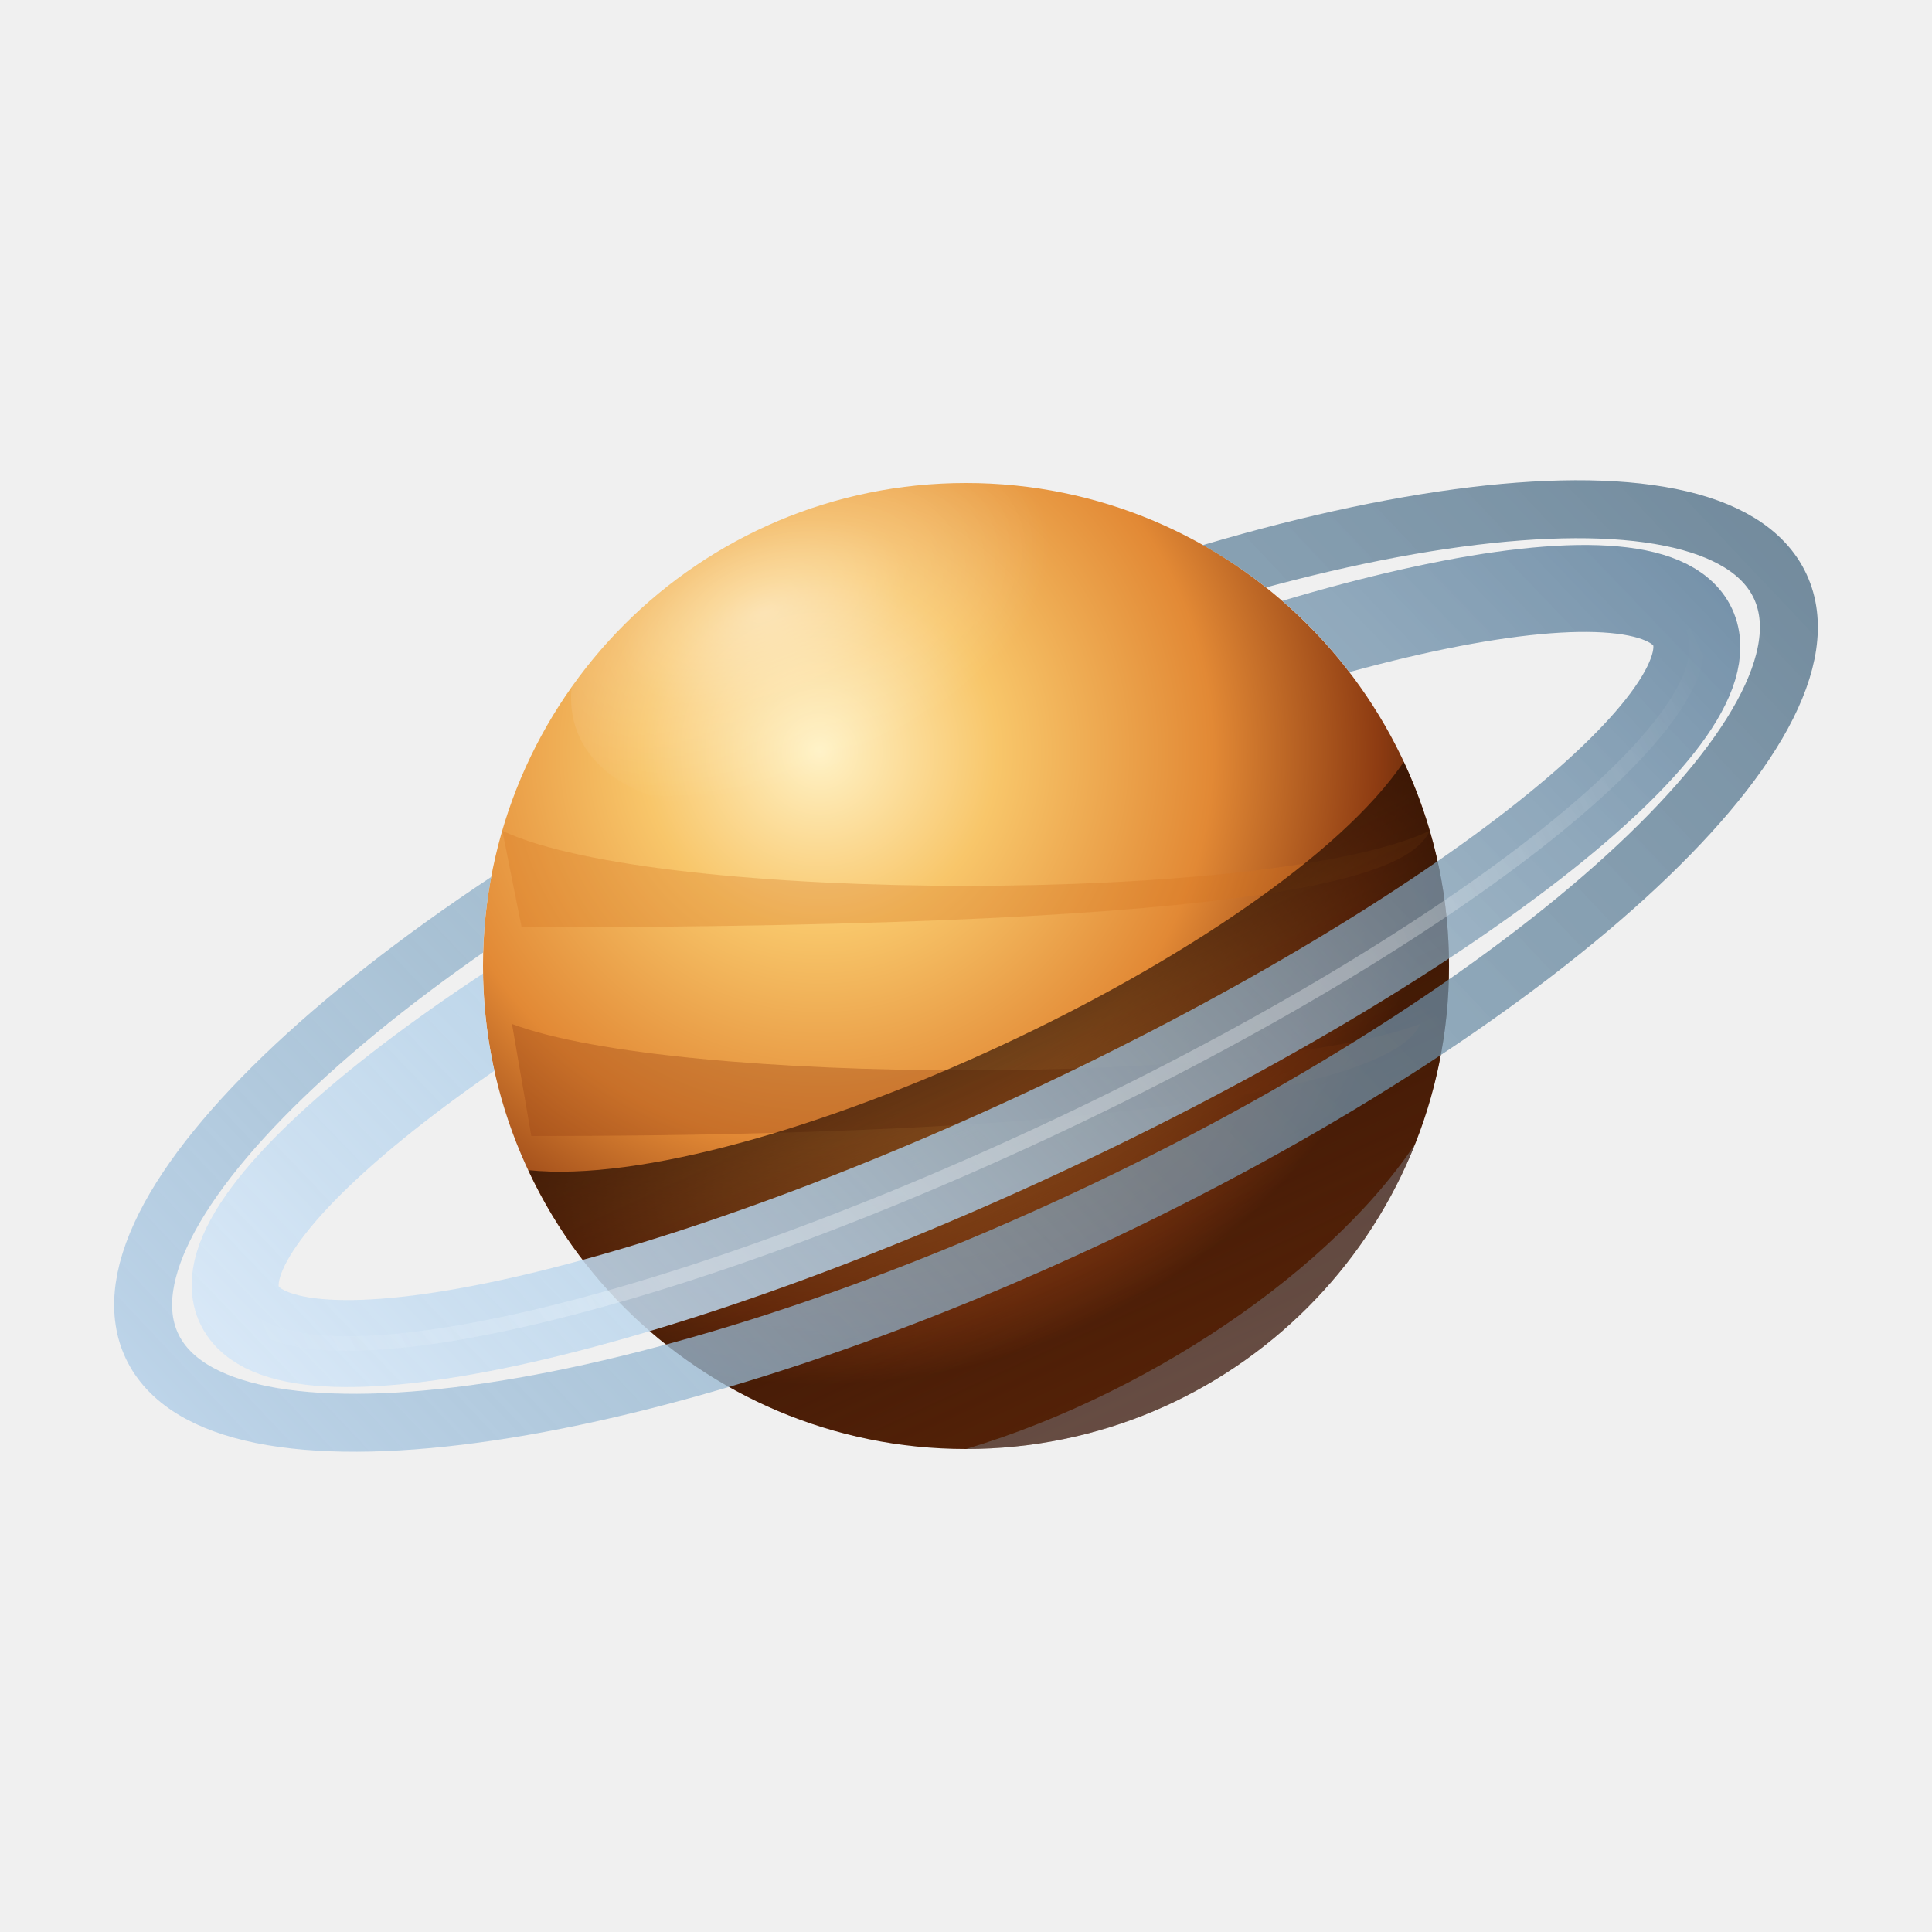
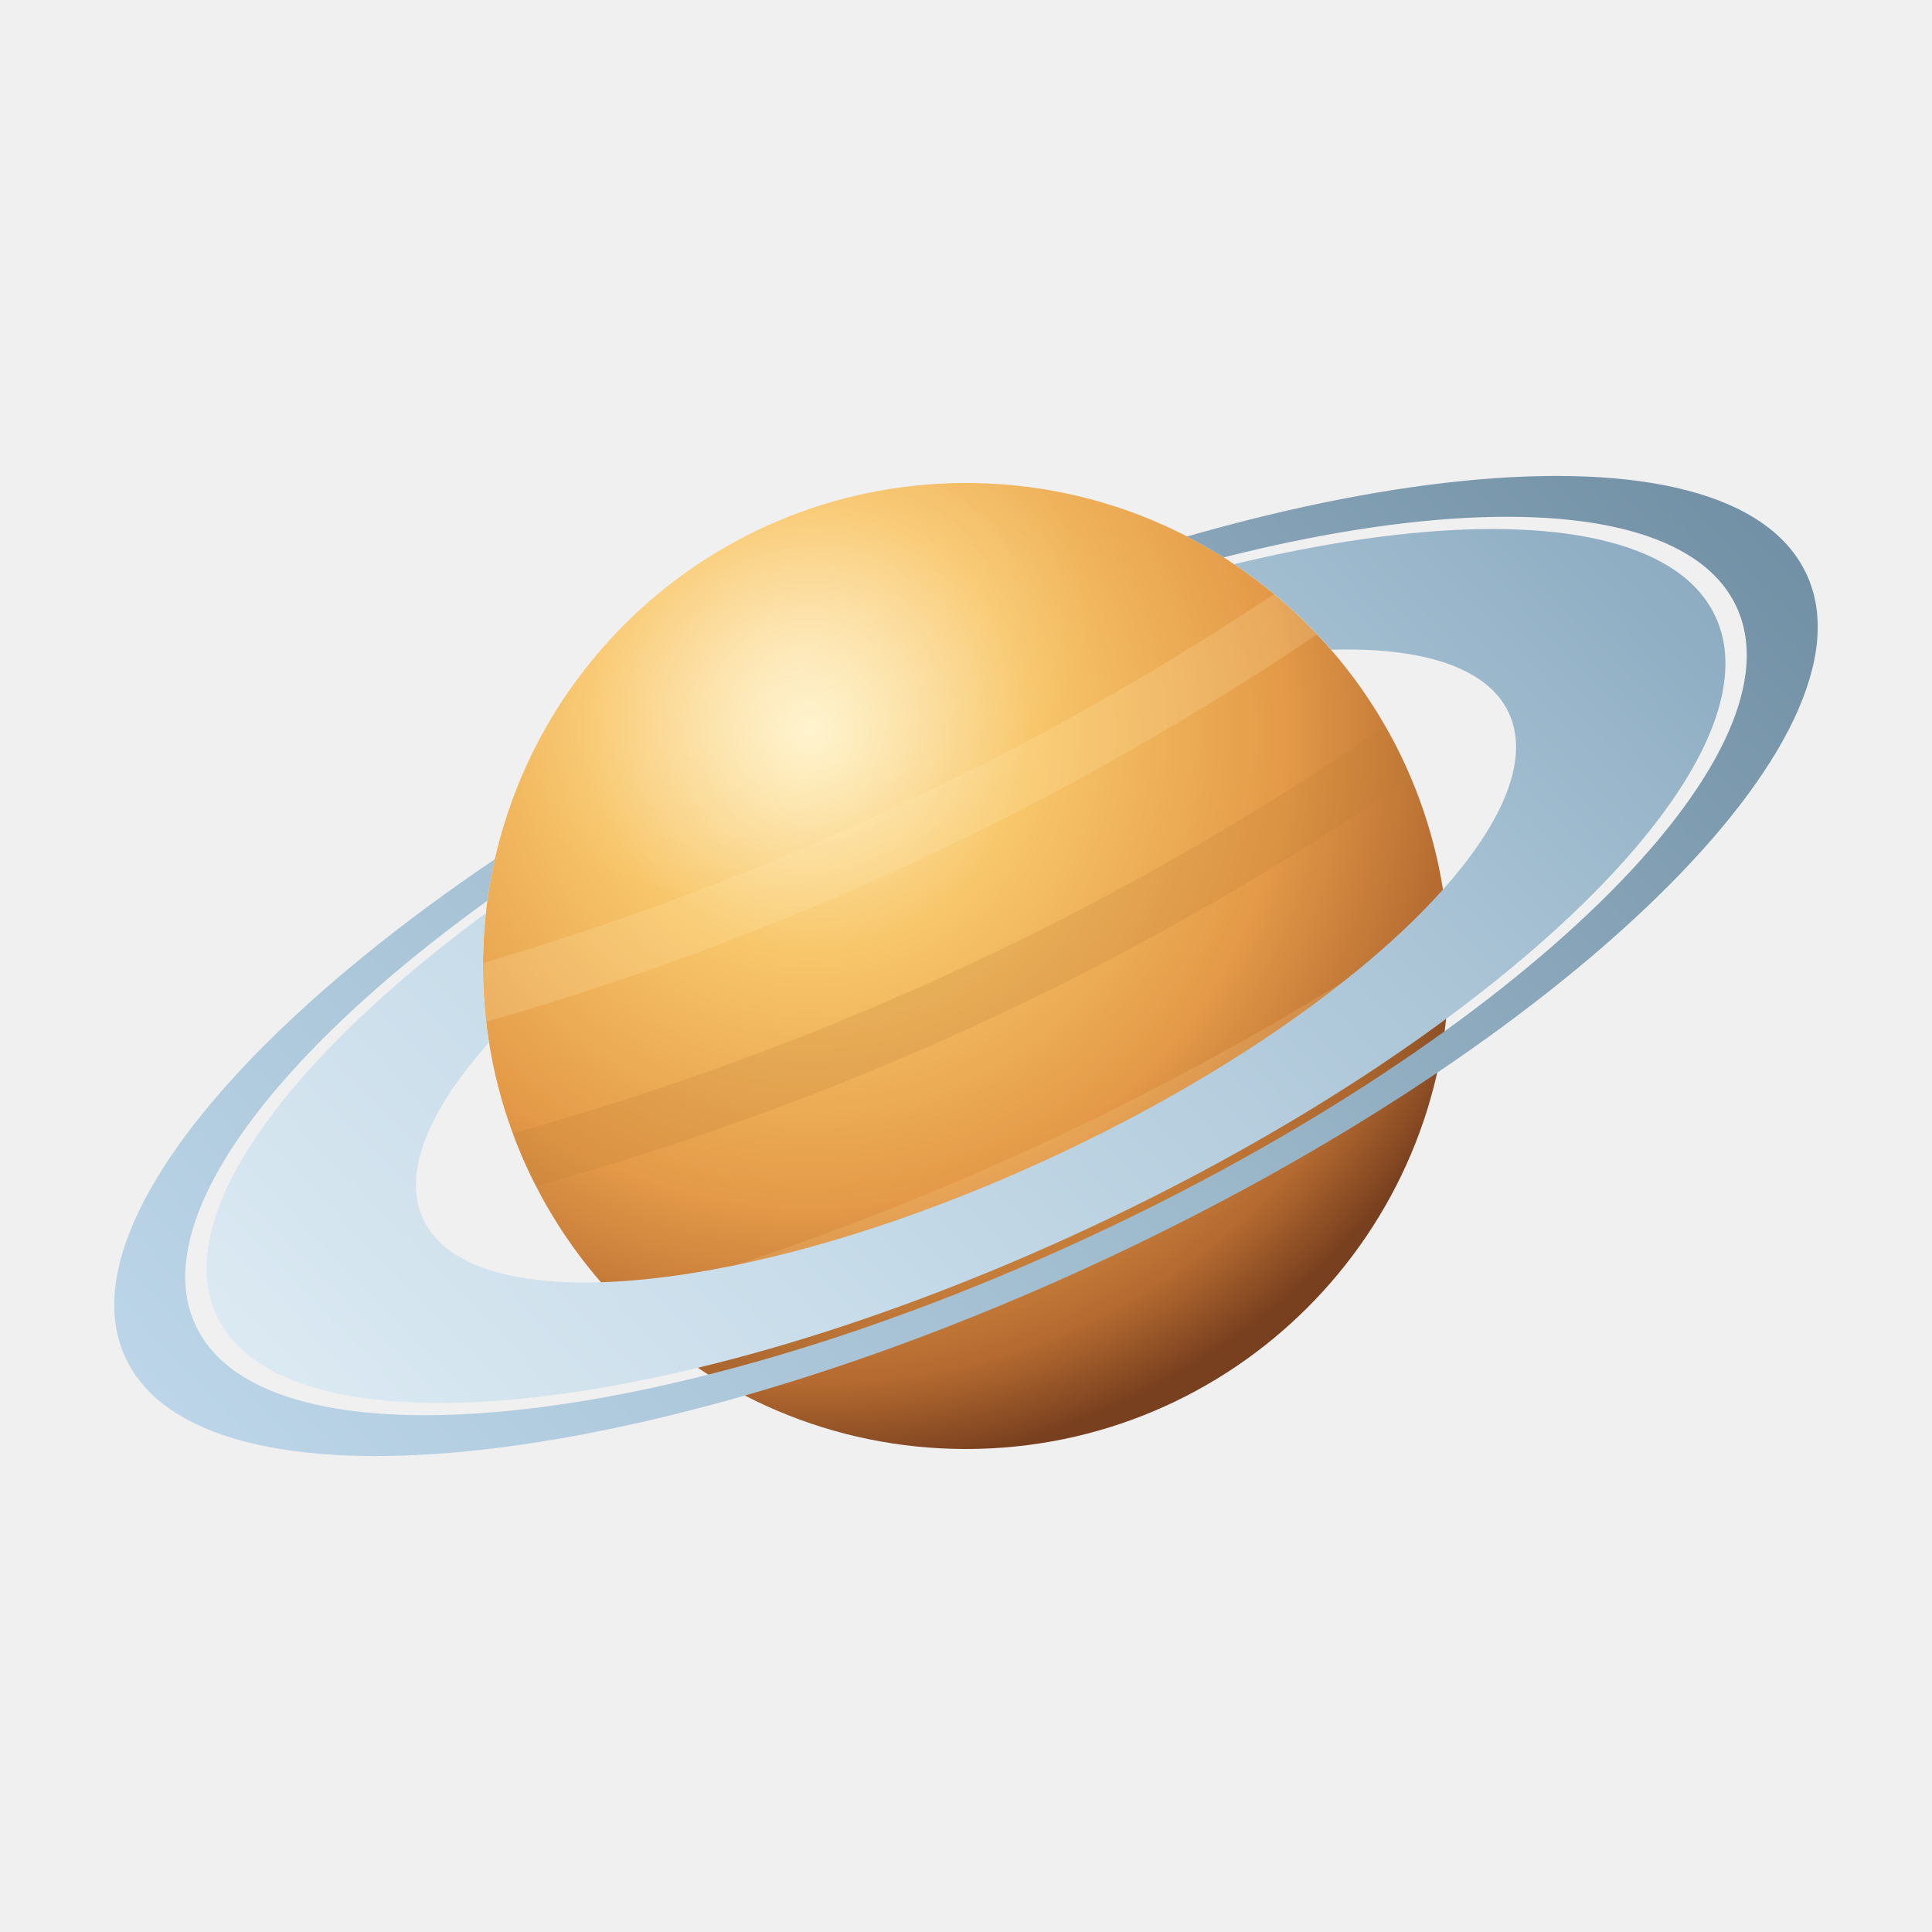
<svg xmlns="http://www.w3.org/2000/svg" viewBox="0 0 100 100" fill="none">
  <defs>
-     <radialGradient id="gs_sphere" cx="35%" cy="28%" r="65%">
+     <radialGradient id="gs_sphere" cx="34%" cy="26%" r="76%">
      <stop offset="0%" stop-color="#FFF2C6" />
-       <stop offset="28%" stop-color="#F8C66A" />
-       <stop offset="62%" stop-color="#E28935" />
-       <stop offset="88%" stop-color="#8E3C12" />
-       <stop offset="100%" stop-color="#552208" />
+       <stop offset="30%" stop-color="#F8C66A" />
+       <stop offset="64%" stop-color="#E49A48" />
+       <stop offset="88%" stop-color="#B46A30" />
+       <stop offset="100%" stop-color="#79401F" />
    </radialGradient>
-     <radialGradient id="gs_specular" cx="40%" cy="35%" r="55%">
-       <stop offset="0%" stop-color="#FFFFFF" stop-opacity="0.45" />
-       <stop offset="50%" stop-color="#FFFFFF" stop-opacity="0.15" />
+     <radialGradient id="gs_specular">
+       <stop offset="0%" stop-color="#FFFFFF" stop-opacity="0.24" />
      <stop offset="100%" stop-color="#FFFFFF" stop-opacity="0" />
    </radialGradient>
-     <linearGradient id="gs_ra_front" gradientUnits="userSpaceOnUse" x1="2" y1="66" x2="98" y2="34">
-       <stop offset="0%" stop-color="#B8D3EC" stop-opacity="0.85" />
-       <stop offset="50%" stop-color="#7B9FB8" stop-opacity="0.7" />
-       <stop offset="100%" stop-color="#4D6B82" stop-opacity="0.8" />
+     <linearGradient id="gs_outer_ring" gradientUnits="userSpaceOnUse" x1="5" y1="65" x2="95" y2="35">
+       <stop offset="0%" stop-color="#BDD6E9" />
+       <stop offset="50%" stop-color="#9DB9CC" />
+       <stop offset="100%" stop-color="#718FA4" />
    </linearGradient>
-     <linearGradient id="gs_rb_front" gradientUnits="userSpaceOnUse" x1="6" y1="65" x2="94" y2="35">
-       <stop offset="0%" stop-color="#DCEBFA" stop-opacity="0.94" />
-       <stop offset="35%" stop-color="#B0CEE6" stop-opacity="0.84" />
-       <stop offset="70%" stop-color="#7F9EB5" stop-opacity="0.74" />
-       <stop offset="100%" stop-color="#557896" stop-opacity="0.84" />
+     <linearGradient id="gs_inner_ring" gradientUnits="userSpaceOnUse" x1="7" y1="65" x2="93" y2="35">
+       <stop offset="0%" stop-color="#DFECF4" />
+       <stop offset="35%" stop-color="#C5DAE8" />
+       <stop offset="70%" stop-color="#AAC4D6" />
+       <stop offset="100%" stop-color="#87A7BD" />
    </linearGradient>
-     <linearGradient id="gs_ring_shadow" x1="0%" y1="0%" x2="0%" y2="100%">
-       <stop offset="0%" stop-color="#2D1103" stop-opacity="0.8" />
-       <stop offset="100%" stop-color="#2D1103" stop-opacity="0" />
+     <linearGradient id="gs_ring_shadow" gradientUnits="userSpaceOnUse" x1="50" y1="58" x2="50" y2="66">
+       <stop offset="0%" stop-color="#593B23" stop-opacity="0" />
+       <stop offset="45%" stop-color="#593B23" stop-opacity="0.2" />
+       <stop offset="100%" stop-color="#593B23" stop-opacity="0" />
    </linearGradient>
-     <mask id="gs_ring_visibility" maskUnits="userSpaceOnUse" x="0" y="0" width="100" height="100" style="mask-type:luminance">
-       <rect width="100" height="100" fill="#FFFFFF" />
-       <path d="M 25 50 A 25 25 0 0 1 75 50 Z" fill="#000000" />
-     </mask>
    <clipPath id="gs_sphere_clip">
      <circle cx="50" cy="50" r="25" />
    </clipPath>
    <clipPath id="gs_ring_front_half">
      <rect x="0" y="50" width="100" height="50" />
    </clipPath>
-     <linearGradient id="gs_ring_glint" gradientUnits="userSpaceOnUse" x1="8.5" y1="50" x2="91.5" y2="50">
-       <stop offset="0%" stop-color="#FFFFFF" stop-opacity="0" />
-       <stop offset="25%" stop-color="#FFFFFF" stop-opacity="0.3" />
-       <stop offset="75%" stop-color="#FFFFFF" stop-opacity="0.3" />
-       <stop offset="100%" stop-color="#FFFFFF" stop-opacity="0" />
-     </linearGradient>
+     <mask id="gs_ring_visibility" maskUnits="userSpaceOnUse" x="0" y="0" width="100" height="100" style="mask-type:luminance">
+       <rect width="100" height="100" fill="#FFFFFF" />
+       <path d="M 25 50 A 25 25 0 0 1 75 50 Z" fill="#000000" />
+     </mask>
  </defs>
  <circle cx="50" cy="50" r="25" fill="url(#gs_sphere)" />
  <g clip-path="url(#gs_sphere_clip)">
-     <g opacity="0.85">
-       <path d="M26 43 C 34 46.8, 66 46.8, 74 43 C 73 45.2, 67 48, 27 48 Z" fill="#D47322" fill-opacity="0.35" />
-       <path d="M26.5 53 C 35 56.2, 65 56.2, 73.5 53 C 72.5 55.6, 62 58.8, 27.5 58.8 Z" fill="#9C4413" fill-opacity="0.42" />
+     <g transform="rotate(-25 50 50)">
+       <path d="M 20 38 Q 50 44 80 38 L 80 41 Q 50 47 20 41 Z" fill="#FFEDB8" fill-opacity="0.2" />
+       <path d="M 20 47 Q 50 53 80 47 L 80 50 Q 50 56 20 50 Z" fill="#B97936" fill-opacity="0.2" />
+       <path d="M 20 57 Q 50 63 80 57 L 80 59 Q 50 65 20 59 Z" fill="#FFE0A1" fill-opacity="0.16" />
+       <g clip-path="url(#gs_ring_front_half)">
+         <ellipse cx="50" cy="52" rx="36.5" ry="12.8" stroke="url(#gs_ring_shadow)" stroke-width="3" />
+       </g>
    </g>
-     <g transform="rotate(-25 50 50)">
-       <path d="M 25 50 A 25 25 0 0 0 75 50 C 65 56, 35 56, 25 50 Z" fill="url(#gs_ring_shadow)" />
-     </g>
-     <path d="M50 75 A 25 25 0 0 0 74 58 C 70 65, 60 72, 50 75 Z" fill="#93B8D9" fill-opacity="0.28" />
-     <ellipse cx="43" cy="33" rx="14" ry="8" transform="rotate(-20 43 33)" fill="url(#gs_specular)" />
+     <ellipse cx="41" cy="34" rx="16" ry="12" transform="rotate(-25 41 34)" fill="url(#gs_specular)" />
  </g>
  <g transform="rotate(-25 50 50)" mask="url(#gs_ring_visibility)">
-     <ellipse cx="50" cy="50" rx="46.5" ry="14.5" stroke="url(#gs_ra_front)" stroke-width="3" />
-     <ellipse cx="50" cy="50" rx="41.5" ry="9.5" stroke="url(#gs_rb_front)" stroke-width="4.5" />
-     <ellipse cx="50" cy="50" rx="41.5" ry="9.5" stroke="url(#gs_ring_glint)" stroke-width="0.75" clip-path="url(#gs_ring_front_half)" />
+     <path fill-rule="evenodd" d="M 2 50 A 48 16.8 0 1 0 98 50 A 48 16.8 0 1 0 2 50 Z M 6 50 A 44 15.4 0 1 0 94 50 A 44 15.4 0 1 0 6 50 Z" fill="url(#gs_outer_ring)" />
+     <path fill-rule="evenodd" d="M 7.2 50 A 42.8 14.98 0 1 0 92.8 50 A 42.8 14.98 0 1 0 7.2 50 Z M 19 50 A 31 10.85 0 1 0 81 50 A 31 10.85 0 1 0 19 50 Z" fill="url(#gs_inner_ring)" />
  </g>
</svg>
